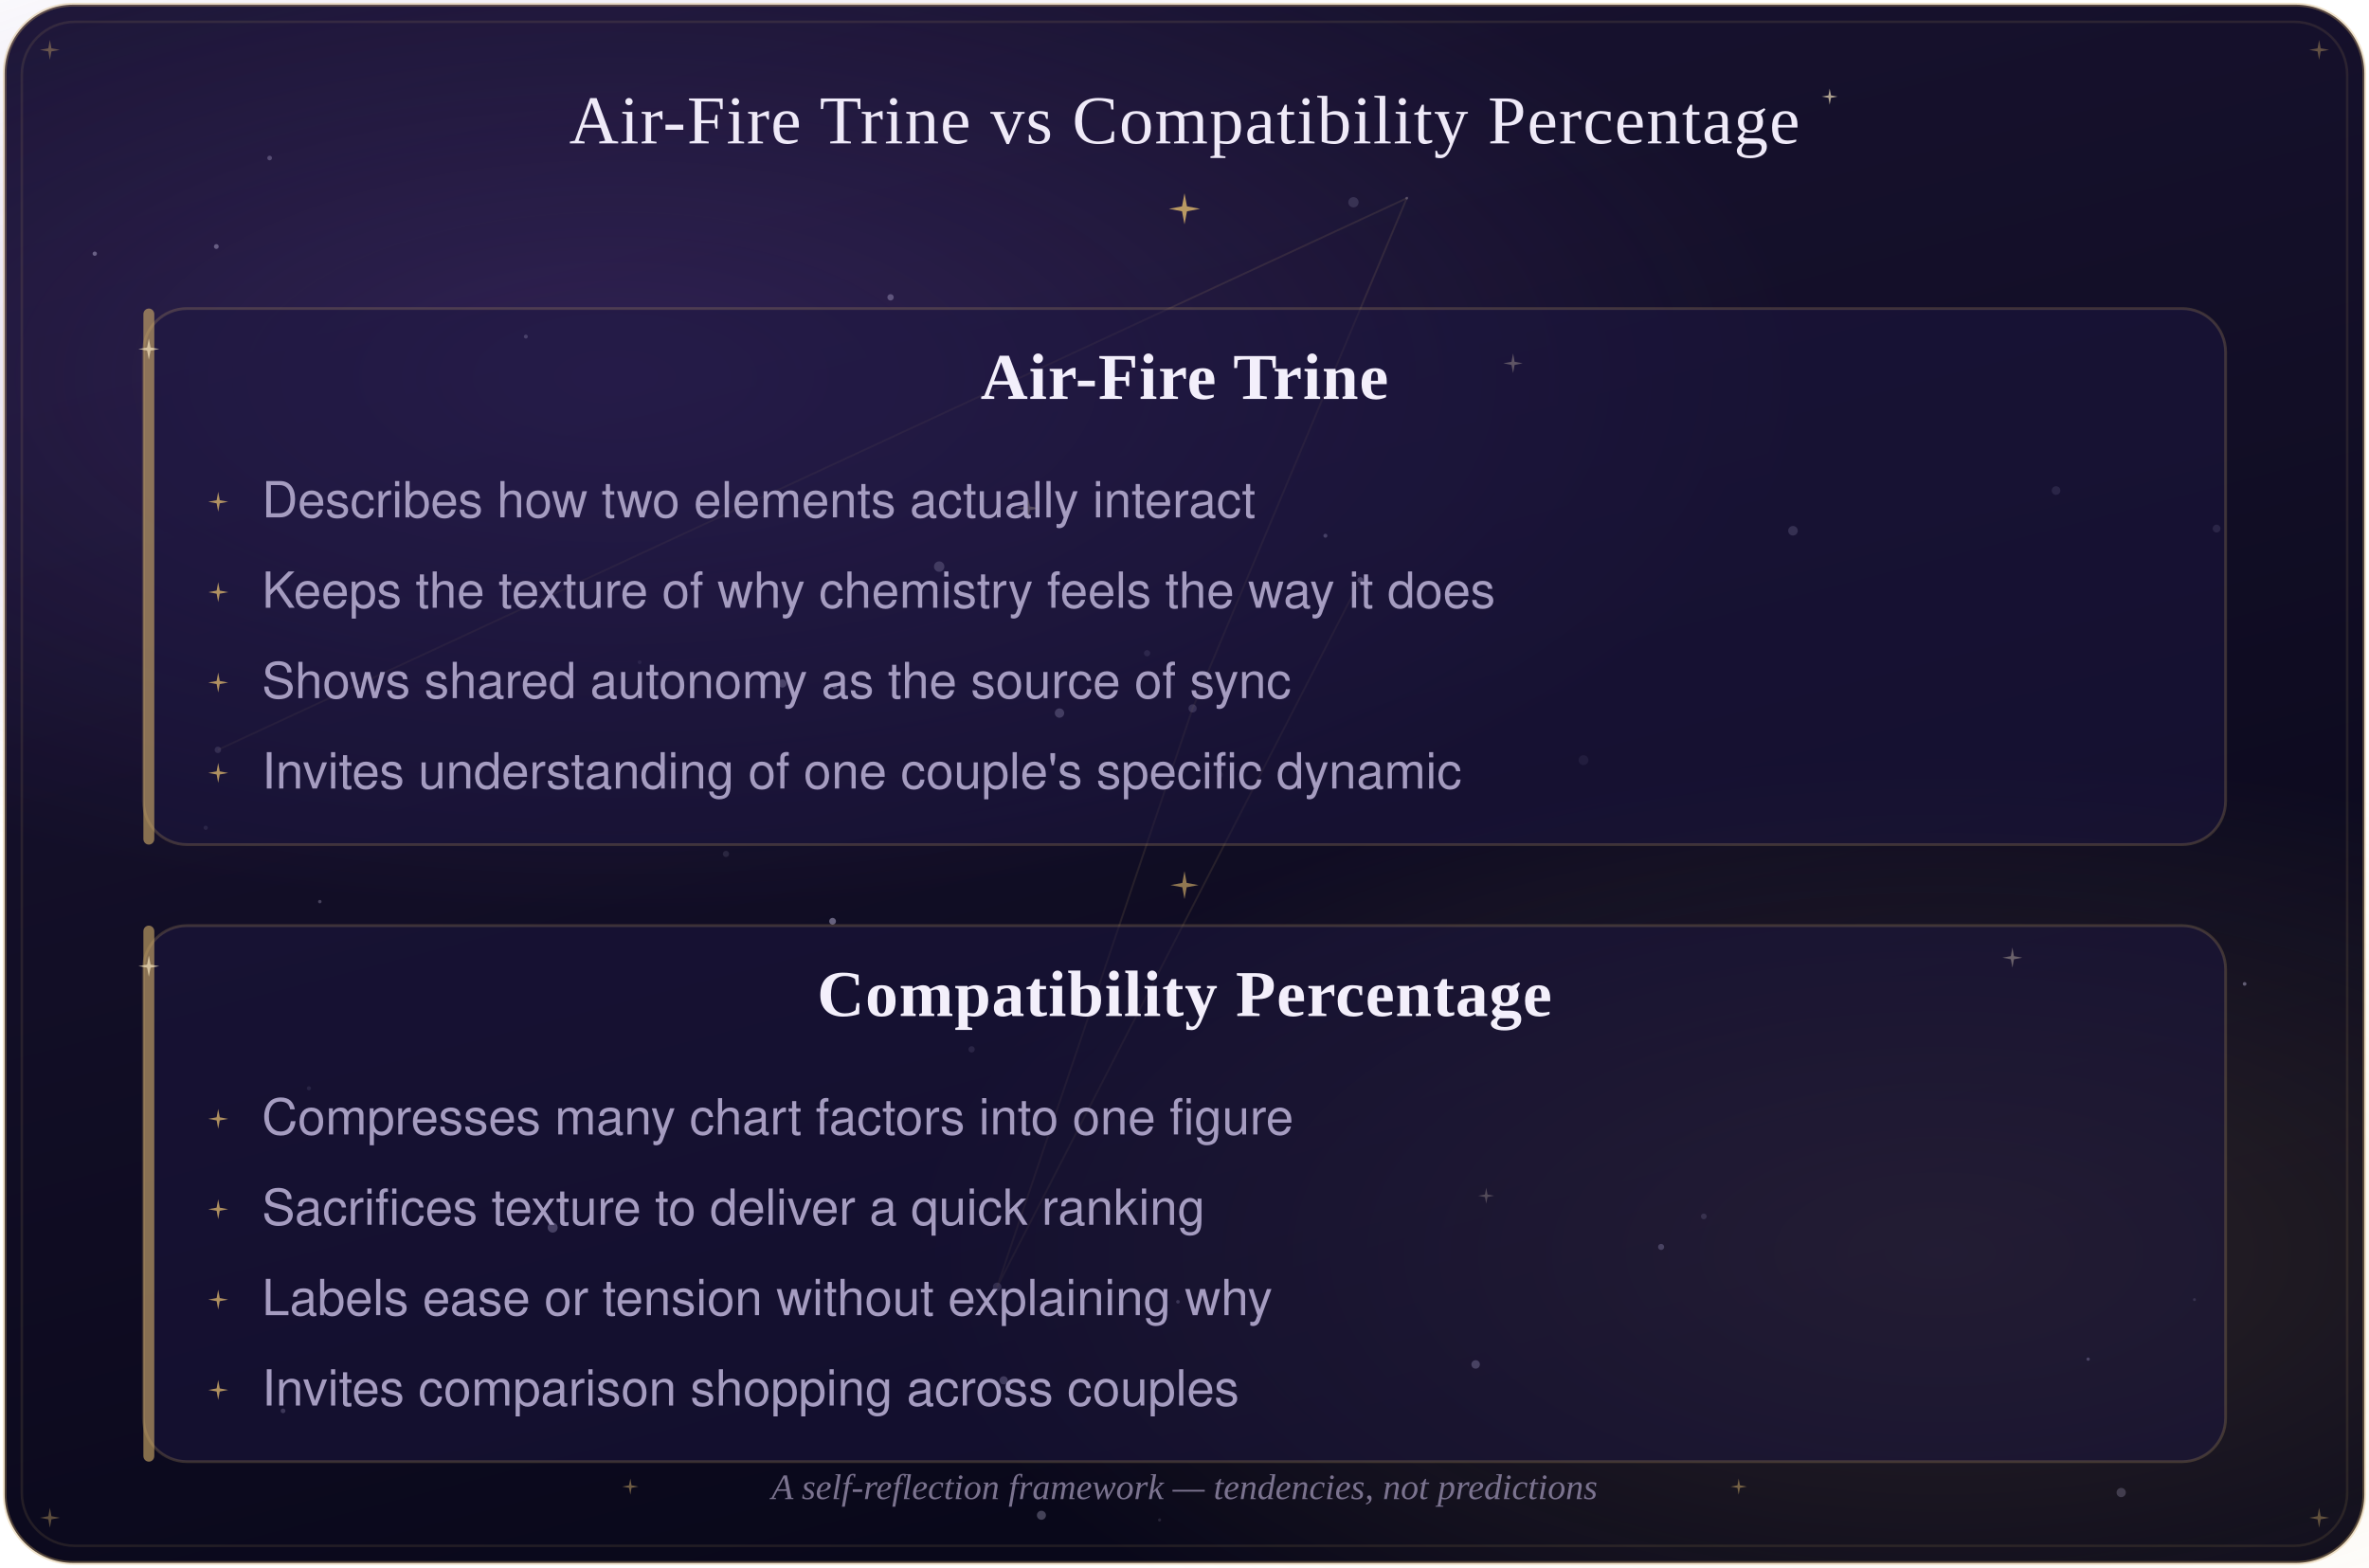
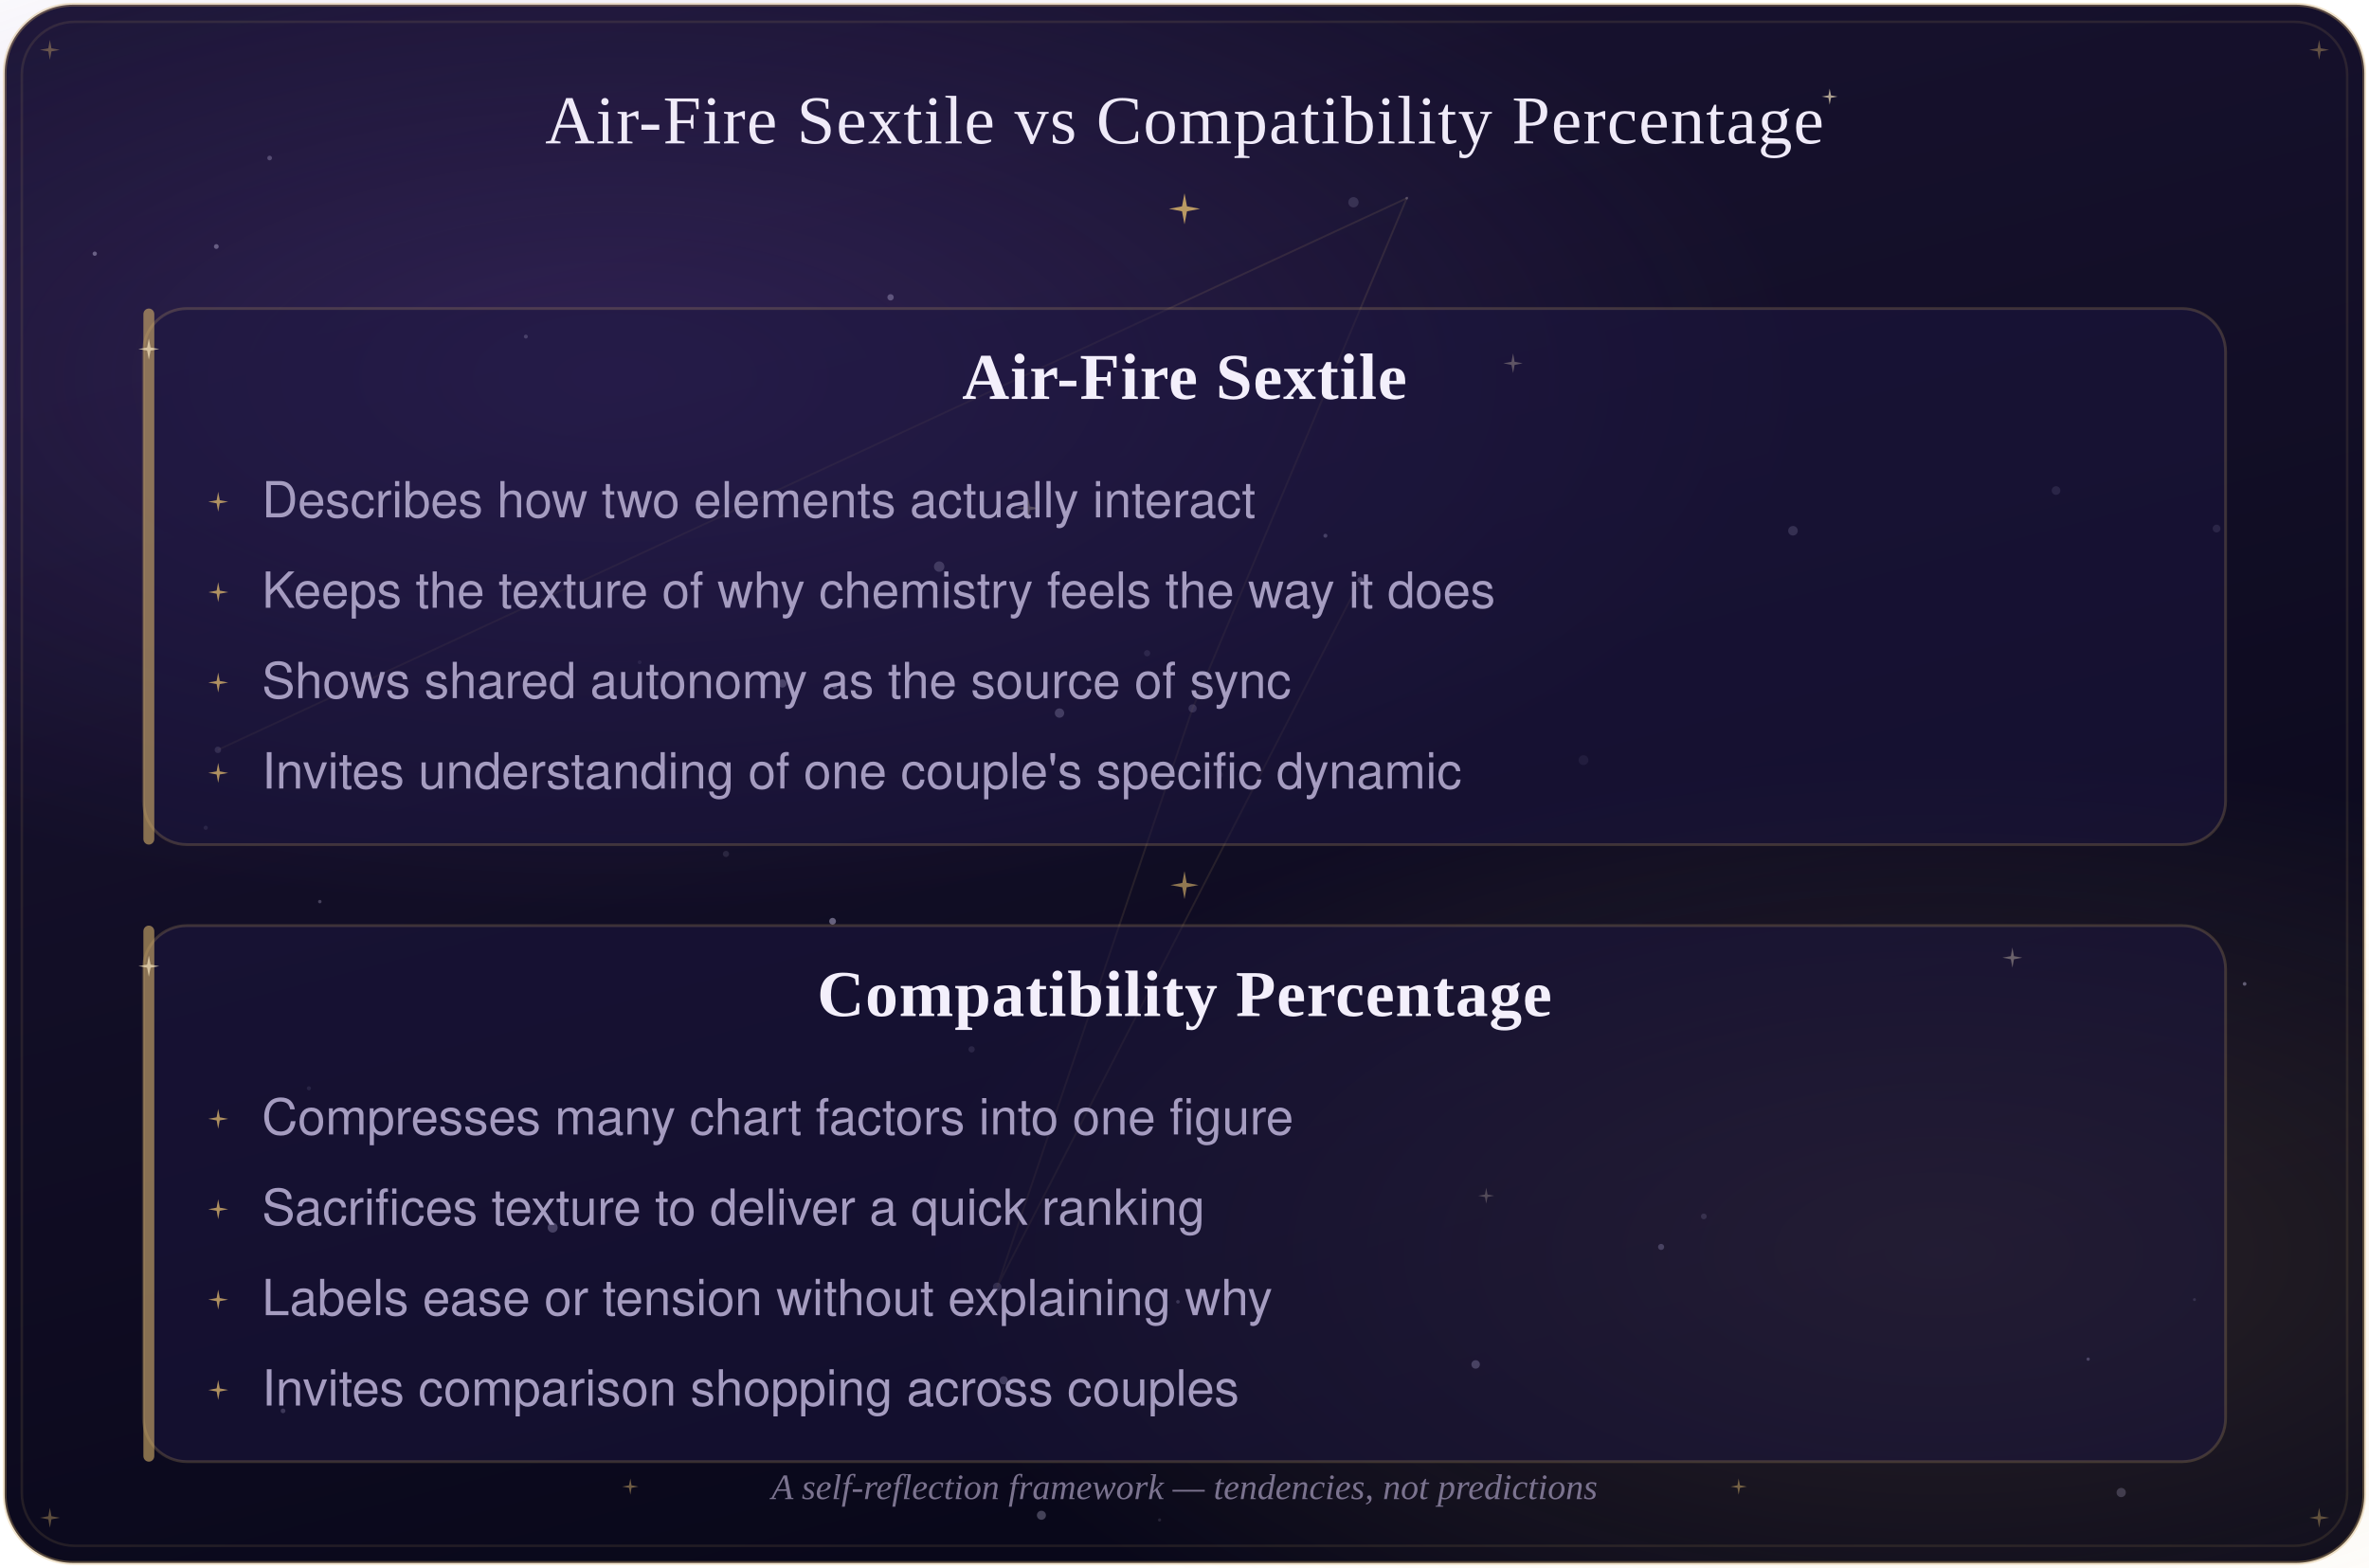
- <svg xmlns="http://www.w3.org/2000/svg" viewBox="0 0 760 503" role="img" aria-label="Air-Fire Trine vs Compatibility Percentage">
+ <svg xmlns="http://www.w3.org/2000/svg" viewBox="0 0 760 503" role="img" aria-label="Air-Fire Sextile vs Compatibility Percentage">
  <defs>
    <linearGradient id="harrystylesandzokravitz1en-panel" x1="0" y1="0" x2="0.4" y2="1">
      <stop offset="0" stop-color="#1a1433" />
      <stop offset="0.55" stop-color="#120e26" />
      <stop offset="1" stop-color="#09081a" />
    </linearGradient>
    <radialGradient id="harrystylesandzokravitz1en-foil" cx="0.42" cy="0.34" r="0.75">
      <stop offset="0" stop-color="#fbf0d2" />
      <stop offset="0.5" stop-color="#e8c882" />
      <stop offset="1" stop-color="#b8923f" />
    </radialGradient>
    <radialGradient id="harrystylesandzokravitz1en-glow" cx="0.5" cy="0.5" r="0.5">
      <stop offset="0" stop-color="#f6e6bf" />
      <stop offset="1" stop-color="#f6e6bf" stop-opacity="0" />
    </radialGradient>
    <radialGradient id="harrystylesandzokravitz1en-neb1" cx="0.5" cy="0.5" r="0.5">
      <stop offset="0" stop-color="#6f4bb0" stop-opacity="0.28" />
      <stop offset="1" stop-color="#6f4bb0" stop-opacity="0" />
    </radialGradient>
    <radialGradient id="harrystylesandzokravitz1en-neb2" cx="0.5" cy="0.5" r="0.5">
      <stop offset="0" stop-color="#d4af6a" stop-opacity="0.16" />
      <stop offset="1" stop-color="#d4af6a" stop-opacity="0" />
    </radialGradient>
    <linearGradient id="harrystylesandzokravitz1en-rule" x1="0" y1="0" x2="1" y2="0">
      <stop offset="0" stop-color="#d4af6a" stop-opacity="0" />
      <stop offset="0.5" stop-color="#d4af6a" stop-opacity="0.6" />
      <stop offset="1" stop-color="#d4af6a" stop-opacity="0" />
    </linearGradient>
  </defs>
  <rect x="1.5" y="1.5" width="757" height="500" rx="22" fill="url(#harrystylesandzokravitz1en-panel)" />
  <ellipse cx="198" cy="121" rx="380" ry="171" fill="url(#harrystylesandzokravitz1en-neb1)" />
  <ellipse cx="623" cy="402" rx="334" ry="161" fill="url(#harrystylesandzokravitz1en-neb2)" />
  <circle cx="436.4" cy="186.1" r="0.93" fill="#cfc8ea" opacity="0.52" />
  <circle cx="99.1" cy="349.2" r="0.66" fill="#cfc8ea" opacity="0.19" />
  <circle cx="232.9" cy="274.0" r="1.00" fill="#cfc8ea" opacity="0.12" />
  <circle cx="102.6" cy="289.3" r="0.55" fill="#cfc8ea" opacity="0.28" />
  <circle cx="319.9" cy="412.9" r="1.36" fill="#cfc8ea" opacity="0.30" />
  <circle cx="66.0" cy="265.6" r="0.68" fill="#cfc8ea" opacity="0.19" />
  <circle cx="434.2" cy="64.9" r="1.65" fill="#cfc8ea" opacity="0.16" />
  <circle cx="382.6" cy="227.3" r="1.31" fill="#cfc8ea" opacity="0.33" />
  <circle cx="69.4" cy="79.1" r="0.77" fill="#cfc8ea" opacity="0.38" />
  <circle cx="451.3" cy="63.6" r="0.43" fill="#cfc8ea" opacity="0.27" />
  <circle cx="205.2" cy="212.5" r="0.60" fill="#cfc8ea" opacity="0.16" />
  <circle cx="30.4" cy="81.4" r="0.69" fill="#cfc8ea" opacity="0.41" />
  <circle cx="425.2" cy="171.9" r="0.64" fill="#cfc8ea" opacity="0.48" />
  <circle cx="372.0" cy="487.7" r="0.50" fill="#cfc8ea" opacity="0.14" />
  <circle cx="285.7" cy="95.4" r="1.02" fill="#cfc8ea" opacity="0.33" />
  <circle cx="69.9" cy="240.6" r="1.04" fill="#cfc8ea" opacity="0.27" />
  <circle cx="168.7" cy="108.0" r="0.63" fill="#cfc8ea" opacity="0.46" />
  <circle cx="267.8" cy="220.5" r="0.71" fill="#cfc8ea" opacity="0.54" />
  <circle cx="546.6" cy="390.3" r="0.92" fill="#cfc8ea" opacity="0.28" />
  <circle cx="680.5" cy="478.9" r="1.48" fill="#cfc8ea" opacity="0.23" />
  <circle cx="334.1" cy="486.2" r="1.45" fill="#cfc8ea" opacity="0.30" />
  <circle cx="711.1" cy="169.6" r="1.25" fill="#cfc8ea" opacity="0.21" />
  <circle cx="177.3" cy="393.9" r="1.60" fill="#cfc8ea" opacity="0.52" />
  <circle cx="339.9" cy="228.8" r="1.50" fill="#cfc8ea" opacity="0.45" />
  <circle cx="720.1" cy="315.7" r="0.59" fill="#cfc8ea" opacity="0.41" />
  <circle cx="377.9" cy="417.7" r="0.58" fill="#cfc8ea" opacity="0.37" />
  <circle cx="90.8" cy="452.7" r="0.76" fill="#cfc8ea" opacity="0.41" />
  <circle cx="251.0" cy="219.3" r="1.33" fill="#cfc8ea" opacity="0.50" />
  <circle cx="669.9" cy="436.1" r="0.53" fill="#cfc8ea" opacity="0.53" />
  <circle cx="322.0" cy="442.9" r="1.31" fill="#cfc8ea" opacity="0.45" />
  <circle cx="473.4" cy="437.8" r="1.36" fill="#cfc8ea" opacity="0.50" />
  <circle cx="311.7" cy="336.7" r="1.01" fill="#cfc8ea" opacity="0.22" />
  <circle cx="86.5" cy="50.7" r="0.75" fill="#cfc8ea" opacity="0.29" />
  <circle cx="532.9" cy="400.1" r="0.98" fill="#cfc8ea" opacity="0.48" />
  <circle cx="575.2" cy="170.3" r="1.54" fill="#cfc8ea" opacity="0.32" />
  <circle cx="301.3" cy="181.8" r="1.67" fill="#cfc8ea" opacity="0.41" />
  <circle cx="508.0" cy="243.9" r="1.57" fill="#cfc8ea" opacity="0.13" />
  <circle cx="704.0" cy="417.0" r="0.47" fill="#cfc8ea" opacity="0.29" />
  <circle cx="659.6" cy="157.4" r="1.39" fill="#cfc8ea" opacity="0.21" />
  <circle cx="267.1" cy="295.6" r="1.09" fill="#cfc8ea" opacity="0.45" />
  <circle cx="368.0" cy="209.6" r="1.01" fill="#cfc8ea" opacity="0.20" />
  <circle cx="391.3" cy="248.6" r="1.04" fill="#cfc8ea" opacity="0.15" />
  <path d="M 329.798 159.3 L 330.4 162.5 L 333.6 163.111 L 330.4 163.7 L 329.798 166.9 L 329.2 163.7 L 326.0 163.111 L 329.2 162.5 Z" fill="#f6e6bf" opacity="0.516" />
  <path d="M 485.41 113.4 L 485.9 116.1 L 488.5 116.563 L 485.9 117.1 L 485.41 119.7 L 484.9 117.1 L 482.3 116.563 L 484.9 116.1 Z" fill="#f6e6bf" opacity="0.606" />
  <path d="M 586.972 28.4 L 587.4 30.6 L 589.5 30.995 L 587.4 31.4 L 586.972 33.6 L 586.6 31.4 L 584.4 30.995 L 586.6 30.6 Z" fill="#f6e6bf" opacity="0.679" />
  <path d="M 645.601 304.0 L 646.1 306.8 L 648.8 307.279 L 646.1 307.8 L 645.601 310.5 L 645.1 307.8 L 642.4 307.279 L 645.1 306.8 Z" fill="#f6e6bf" opacity="0.721" />
  <path d="M 476.79 381.1 L 477.2 383.3 L 479.3 383.675 L 477.2 384.1 L 476.79 386.2 L 476.4 384.1 L 474.2 383.675 L 476.4 383.3 Z" fill="#f6e6bf" opacity="0.505" />
  <path d="M 436.4 186.1 L 319.9 412.9 L 382.6 227.3 L 451.3 63.6 L 69.9 240.6" fill="none" stroke="#d4af6a" stroke-width="0.6" opacity="0.12" />
  <rect x="1.5" y="1.5" width="757" height="500" rx="22" fill="none" stroke="#d4af6a" stroke-opacity="0.34" stroke-width="1.2" />
  <rect x="7" y="7" width="746" height="489" rx="17" fill="none" stroke="#d4af6a" stroke-opacity="0.12" stroke-width="0.8" />
  <path d="M 16 12.8 L 16.5 15.5 L 19.2 16 L 16.5 16.5 L 16 19.2 L 15.5 16.5 L 12.8 16 L 15.5 15.5 Z" fill="#d4af6a" opacity="0.4" />
  <path d="M 744 12.8 L 744.5 15.5 L 747.2 16 L 744.5 16.5 L 744 19.2 L 743.5 16.5 L 740.8 16 L 743.5 15.5 Z" fill="#d4af6a" opacity="0.4" />
  <path d="M 16 483.8 L 16.5 486.5 L 19.2 487 L 16.5 487.5 L 16 490.2 L 15.5 487.5 L 12.8 487 L 15.5 486.5 Z" fill="#d4af6a" opacity="0.4" />
  <path d="M 744 483.8 L 744.5 486.5 L 747.2 487 L 744.5 487.5 L 744 490.2 L 743.5 487.5 L 740.8 487 L 743.5 486.5 Z" fill="#d4af6a" opacity="0.4" />
-   <text x="380" y="46" text-anchor="middle" font-family="Georgia, 'Times New Roman', serif" font-size="22" letter-spacing="0.4" fill="#efeaf8">Air-Fire Trine vs Compatibility Percentage</text>
+   <text x="380" y="46" text-anchor="middle" font-family="Georgia, 'Times New Roman', serif" font-size="22" letter-spacing="0.4" fill="#efeaf8">Air-Fire Sextile vs Compatibility Percentage</text>
  <line x1="230" y1="67" x2="368" y2="67" stroke="url(#harrystylesandzokravitz1en-rule)" stroke-width="1" />
  <line x1="392" y1="67" x2="530" y2="67" stroke="url(#harrystylesandzokravitz1en-rule)" stroke-width="1" />
  <path d="M 380 62.0 L 380.8 66.2 L 385.0 67 L 380.8 67.8 L 380 72.0 L 379.2 67.8 L 375.0 67 L 379.2 66.2 Z" fill="#d4af6a" opacity="0.85" />
  <rect x="46" y="99" width="668" height="172.0" rx="14" fill="#1d1740" fill-opacity="0.5" stroke="#d4af6a" stroke-opacity="0.22" stroke-width="0.9" />
  <rect x="46" y="99" width="3.5" height="172.0" rx="1.8" fill="#d4af6a" fill-opacity="0.6" />
  <path d="M 47.75 108.6 L 48.3 111.5 L 51.1 112 L 48.3 112.5 L 47.75 115.4 L 47.2 112.5 L 44.4 112 L 47.2 111.5 Z" fill="#f6e6bf" opacity="0.7" />
-   <text x="380" y="128.0" text-anchor="middle" font-family="Georgia, 'Times New Roman', serif" font-size="21" font-weight="700" letter-spacing="0.3" fill="#f3effb">Air-Fire Trine</text>
+   <text x="380" y="128.0" text-anchor="middle" font-family="Georgia, 'Times New Roman', serif" font-size="21" font-weight="700" letter-spacing="0.3" fill="#f3effb">Air-Fire Sextile</text>
  <path d="M 70 157.8 L 70.5 160.5 L 73.2 161 L 70.5 161.5 L 70 164.2 L 69.5 161.5 L 66.8 161 L 69.5 160.5 Z" fill="#d4af6a" opacity="0.8" />
  <text x="84" y="166.0" font-family="Helvetica, Arial, sans-serif" font-size="16" fill="#a59cc0">Describes how two elements actually interact</text>
  <path d="M 70 186.8 L 70.5 189.5 L 73.2 190 L 70.5 190.5 L 70 193.2 L 69.5 190.5 L 66.8 190 L 69.5 189.5 Z" fill="#d4af6a" opacity="0.8" />
  <text x="84" y="195.0" font-family="Helvetica, Arial, sans-serif" font-size="16" fill="#a59cc0">Keeps the texture of why chemistry feels the way it does</text>
  <path d="M 70 215.8 L 70.5 218.5 L 73.2 219 L 70.5 219.5 L 70 222.2 L 69.5 219.5 L 66.8 219 L 69.5 218.5 Z" fill="#d4af6a" opacity="0.8" />
  <text x="84" y="224.0" font-family="Helvetica, Arial, sans-serif" font-size="16" fill="#a59cc0">Shows shared autonomy as the source of sync</text>
  <path d="M 70 244.8 L 70.5 247.5 L 73.2 248 L 70.5 248.5 L 70 251.2 L 69.5 248.5 L 66.8 248 L 69.5 247.5 Z" fill="#d4af6a" opacity="0.8" />
  <text x="84" y="253.0" font-family="Helvetica, Arial, sans-serif" font-size="16" fill="#a59cc0">Invites understanding of one couple's specific dynamic</text>
  <path d="M 380 279.5 L 380.7 283.3 L 384.5 284 L 380.7 284.7 L 380 288.5 L 379.3 284.7 L 375.5 284 L 379.3 283.3 Z" fill="#d4af6a" opacity="0.65" />
  <rect x="46" y="297" width="668" height="172.0" rx="14" fill="#1d1740" fill-opacity="0.5" stroke="#d4af6a" stroke-opacity="0.22" stroke-width="0.9" />
  <rect x="46" y="297" width="3.5" height="172.0" rx="1.8" fill="#d4af6a" fill-opacity="0.6" />
  <path d="M 47.75 306.6 L 48.3 309.5 L 51.1 310 L 48.3 310.5 L 47.75 313.4 L 47.2 310.5 L 44.4 310 L 47.2 309.5 Z" fill="#f6e6bf" opacity="0.7" />
  <text x="380" y="326.0" text-anchor="middle" font-family="Georgia, 'Times New Roman', serif" font-size="21" font-weight="700" letter-spacing="0.3" fill="#f3effb">Compatibility Percentage</text>
  <path d="M 70 355.8 L 70.5 358.5 L 73.2 359 L 70.5 359.5 L 70 362.2 L 69.5 359.5 L 66.8 359 L 69.5 358.5 Z" fill="#d4af6a" opacity="0.8" />
  <text x="84" y="364.0" font-family="Helvetica, Arial, sans-serif" font-size="16" fill="#a59cc0">Compresses many chart factors into one figure</text>
  <path d="M 70 384.8 L 70.5 387.5 L 73.2 388 L 70.5 388.5 L 70 391.2 L 69.5 388.5 L 66.8 388 L 69.5 387.5 Z" fill="#d4af6a" opacity="0.8" />
  <text x="84" y="393.0" font-family="Helvetica, Arial, sans-serif" font-size="16" fill="#a59cc0">Sacrifices texture to deliver a quick ranking</text>
  <path d="M 70 413.8 L 70.5 416.5 L 73.2 417 L 70.5 417.5 L 70 420.2 L 69.5 417.5 L 66.8 417 L 69.5 416.5 Z" fill="#d4af6a" opacity="0.8" />
  <text x="84" y="422.0" font-family="Helvetica, Arial, sans-serif" font-size="16" fill="#a59cc0">Labels ease or tension without explaining why</text>
  <path d="M 70 442.8 L 70.5 445.5 L 73.2 446 L 70.5 446.5 L 70 449.2 L 69.5 446.5 L 66.8 446 L 69.5 445.5 Z" fill="#d4af6a" opacity="0.8" />
  <text x="84" y="451.0" font-family="Helvetica, Arial, sans-serif" font-size="16" fill="#a59cc0">Invites comparison shopping across couples</text>
  <path d="M 202.227 474.4 L 202.6 476.6 L 204.8 477 L 202.6 477.4 L 202.227 479.6 L 201.8 477.4 L 199.6 477 L 201.8 476.6 Z" fill="#d4af6a" opacity="0.5" />
  <text x="380" y="481" text-anchor="middle" font-family="Georgia, 'Times New Roman', serif" font-style="italic" font-size="11.5" fill="#7b738f">A self-reflection framework — tendencies, not predictions</text>
  <path d="M 557.773 474.4 L 558.2 476.6 L 560.4 477 L 558.2 477.4 L 557.773 479.6 L 557.4 477.4 L 555.2 477 L 557.4 476.6 Z" fill="#d4af6a" opacity="0.5" />
</svg>
